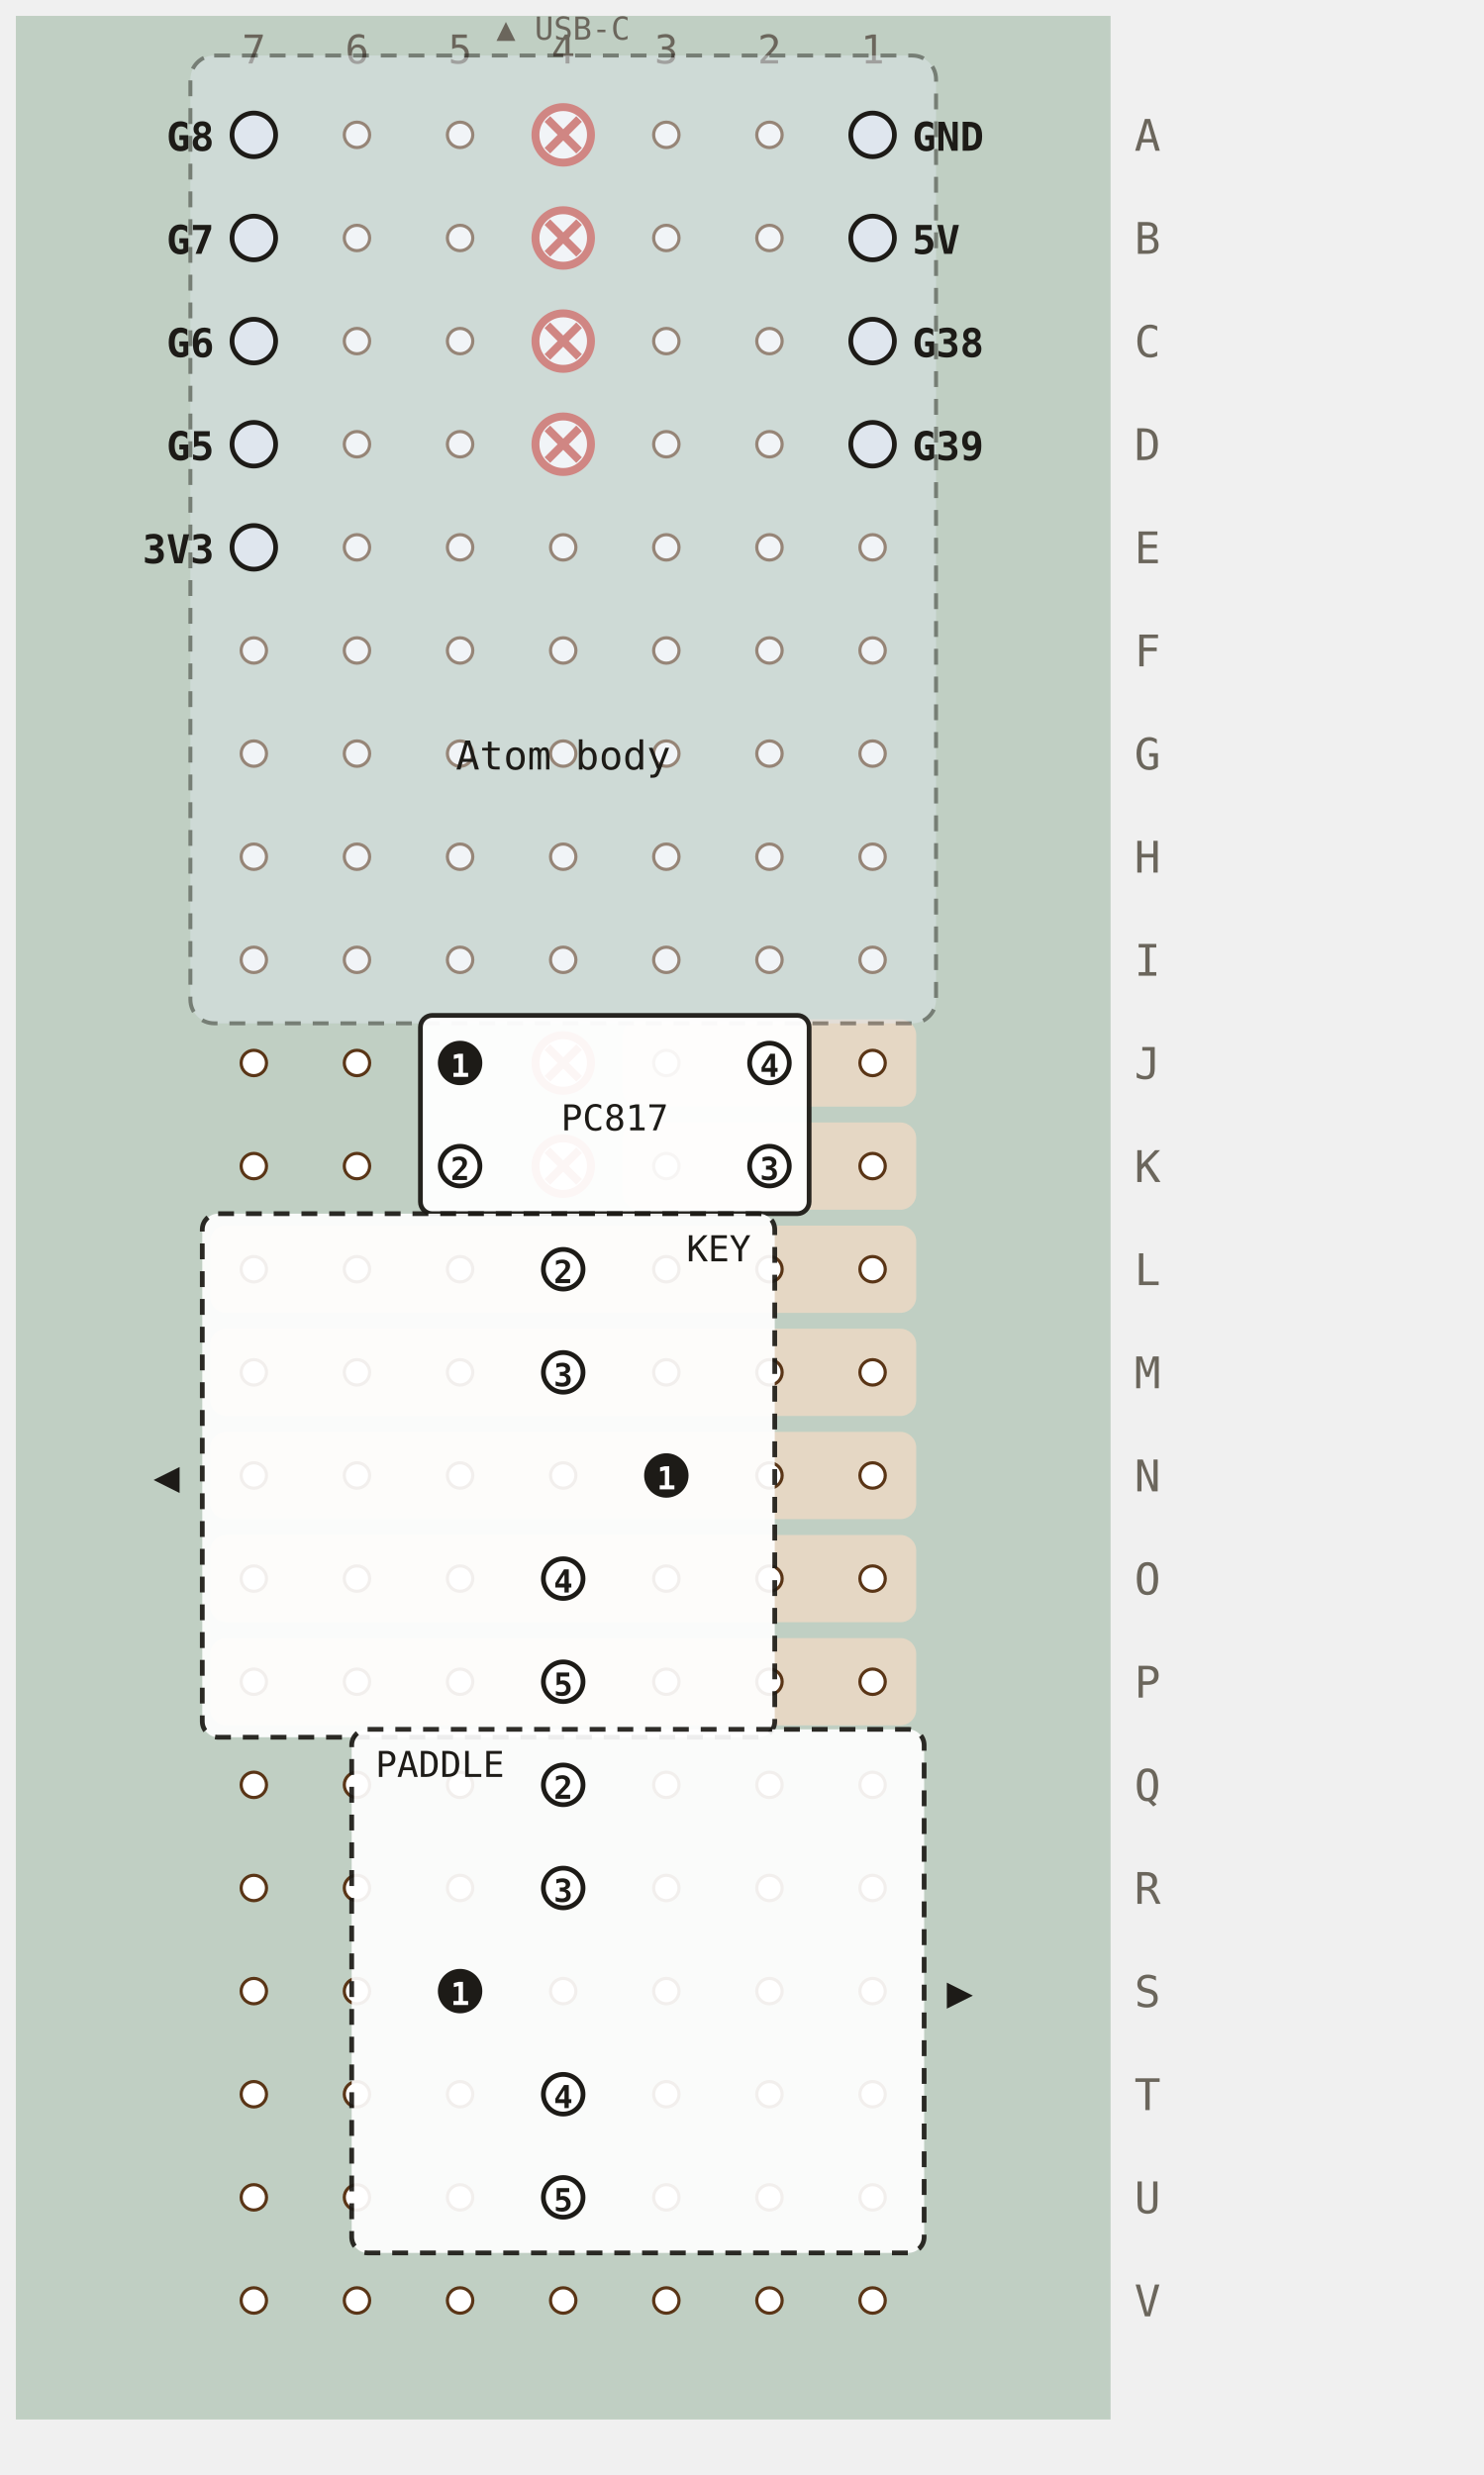
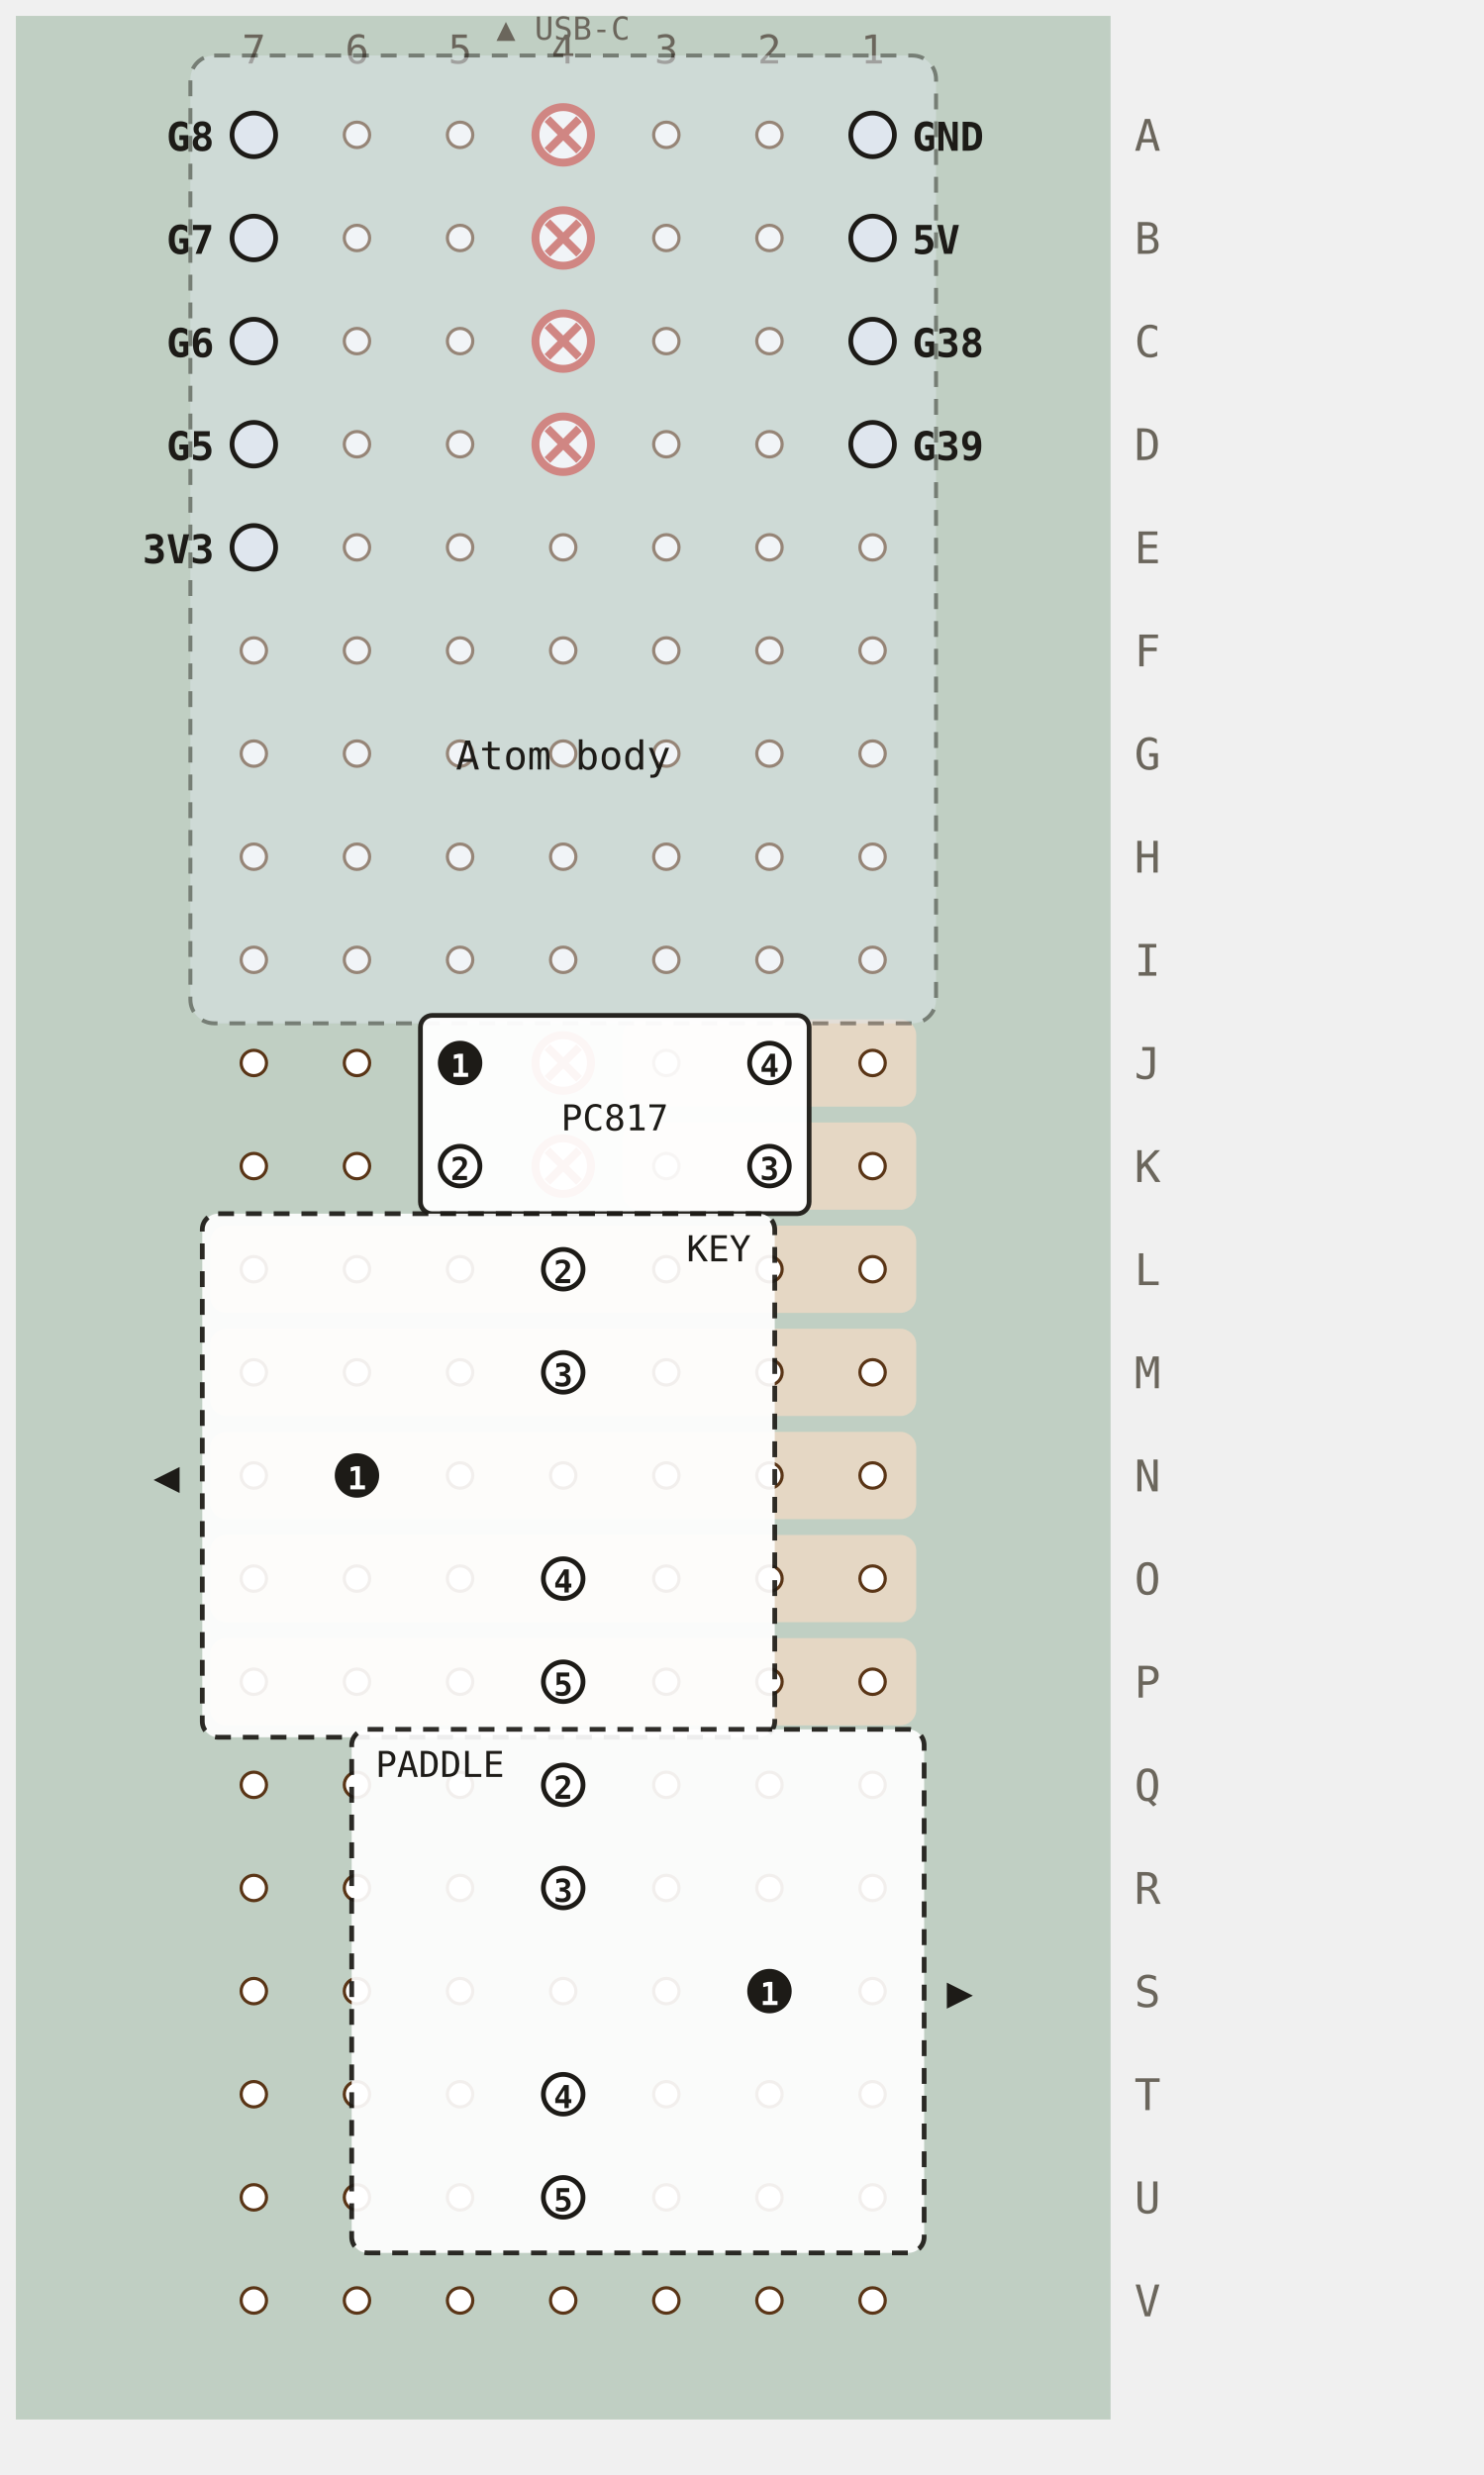
<svg xmlns="http://www.w3.org/2000/svg" viewBox="0 0 374 624" width="374" height="624" font-family="Menlo,Consolas,monospace" style="background:#ffffff">
  <rect x="4" y="4" width="276" height="606" fill="#2f6b3a" opacity=".25" />
  <text x="286" y="38" font-size="11" fill="#6b665c">A</text>
  <circle cx="220" cy="34" r="3.2" fill="#ffffff" stroke="#5a3516" stroke-width=".8" />
  <circle cx="194" cy="34" r="3.2" fill="#ffffff" stroke="#5a3516" stroke-width=".8" />
  <circle cx="168" cy="34" r="3.2" fill="#ffffff" stroke="#5a3516" stroke-width=".8" />
  <circle cx="142" cy="34" r="7" fill="#ffffff" stroke="#c3362b" stroke-width="2" />
  <path d="M138 30L146 38M146 30L138 38" stroke="#c3362b" stroke-width="2" />
  <circle cx="116" cy="34" r="3.2" fill="#ffffff" stroke="#5a3516" stroke-width=".8" />
  <circle cx="90" cy="34" r="3.2" fill="#ffffff" stroke="#5a3516" stroke-width=".8" />
  <circle cx="64" cy="34" r="3.2" fill="#ffffff" stroke="#5a3516" stroke-width=".8" />
  <text x="286" y="64" font-size="11" fill="#6b665c">B</text>
  <circle cx="220" cy="60" r="3.2" fill="#ffffff" stroke="#5a3516" stroke-width=".8" />
  <circle cx="194" cy="60" r="3.2" fill="#ffffff" stroke="#5a3516" stroke-width=".8" />
  <circle cx="168" cy="60" r="3.2" fill="#ffffff" stroke="#5a3516" stroke-width=".8" />
  <circle cx="142" cy="60" r="7" fill="#ffffff" stroke="#c3362b" stroke-width="2" />
  <path d="M138 56L146 64M146 56L138 64" stroke="#c3362b" stroke-width="2" />
  <circle cx="116" cy="60" r="3.2" fill="#ffffff" stroke="#5a3516" stroke-width=".8" />
  <circle cx="90" cy="60" r="3.2" fill="#ffffff" stroke="#5a3516" stroke-width=".8" />
  <circle cx="64" cy="60" r="3.2" fill="#ffffff" stroke="#5a3516" stroke-width=".8" />
  <text x="286" y="90" font-size="11" fill="#6b665c">C</text>
  <circle cx="220" cy="86" r="3.2" fill="#ffffff" stroke="#5a3516" stroke-width=".8" />
  <circle cx="194" cy="86" r="3.2" fill="#ffffff" stroke="#5a3516" stroke-width=".8" />
  <circle cx="168" cy="86" r="3.2" fill="#ffffff" stroke="#5a3516" stroke-width=".8" />
  <circle cx="142" cy="86" r="7" fill="#ffffff" stroke="#c3362b" stroke-width="2" />
  <path d="M138 82L146 90M146 82L138 90" stroke="#c3362b" stroke-width="2" />
  <circle cx="116" cy="86" r="3.2" fill="#ffffff" stroke="#5a3516" stroke-width=".8" />
  <circle cx="90" cy="86" r="3.2" fill="#ffffff" stroke="#5a3516" stroke-width=".8" />
  <circle cx="64" cy="86" r="3.2" fill="#ffffff" stroke="#5a3516" stroke-width=".8" />
  <text x="286" y="116" font-size="11" fill="#6b665c">D</text>
  <circle cx="220" cy="112" r="3.2" fill="#ffffff" stroke="#5a3516" stroke-width=".8" />
  <circle cx="194" cy="112" r="3.2" fill="#ffffff" stroke="#5a3516" stroke-width=".8" />
  <circle cx="168" cy="112" r="3.2" fill="#ffffff" stroke="#5a3516" stroke-width=".8" />
  <circle cx="142" cy="112" r="7" fill="#ffffff" stroke="#c3362b" stroke-width="2" />
  <path d="M138 108L146 116M146 108L138 116" stroke="#c3362b" stroke-width="2" />
  <circle cx="116" cy="112" r="3.2" fill="#ffffff" stroke="#5a3516" stroke-width=".8" />
  <circle cx="90" cy="112" r="3.2" fill="#ffffff" stroke="#5a3516" stroke-width=".8" />
  <circle cx="64" cy="112" r="3.2" fill="#ffffff" stroke="#5a3516" stroke-width=".8" />
  <text x="286" y="142" font-size="11" fill="#6b665c">E</text>
  <circle cx="220" cy="138" r="3.2" fill="#ffffff" stroke="#5a3516" stroke-width=".8" />
  <circle cx="194" cy="138" r="3.2" fill="#ffffff" stroke="#5a3516" stroke-width=".8" />
  <circle cx="168" cy="138" r="3.2" fill="#ffffff" stroke="#5a3516" stroke-width=".8" />
  <circle cx="142" cy="138" r="3.2" fill="#ffffff" stroke="#5a3516" stroke-width=".8" />
  <circle cx="116" cy="138" r="3.2" fill="#ffffff" stroke="#5a3516" stroke-width=".8" />
  <circle cx="90" cy="138" r="3.2" fill="#ffffff" stroke="#5a3516" stroke-width=".8" />
  <circle cx="64" cy="138" r="3.2" fill="#ffffff" stroke="#5a3516" stroke-width=".8" />
  <text x="286" y="168" font-size="11" fill="#6b665c">F</text>
  <circle cx="220" cy="164" r="3.2" fill="#ffffff" stroke="#5a3516" stroke-width=".8" />
  <circle cx="194" cy="164" r="3.2" fill="#ffffff" stroke="#5a3516" stroke-width=".8" />
  <circle cx="168" cy="164" r="3.2" fill="#ffffff" stroke="#5a3516" stroke-width=".8" />
  <circle cx="142" cy="164" r="3.2" fill="#ffffff" stroke="#5a3516" stroke-width=".8" />
  <circle cx="116" cy="164" r="3.2" fill="#ffffff" stroke="#5a3516" stroke-width=".8" />
  <circle cx="90" cy="164" r="3.2" fill="#ffffff" stroke="#5a3516" stroke-width=".8" />
  <circle cx="64" cy="164" r="3.2" fill="#ffffff" stroke="#5a3516" stroke-width=".8" />
  <text x="286" y="194" font-size="11" fill="#6b665c">G</text>
  <circle cx="220" cy="190" r="3.2" fill="#ffffff" stroke="#5a3516" stroke-width=".8" />
  <circle cx="194" cy="190" r="3.2" fill="#ffffff" stroke="#5a3516" stroke-width=".8" />
  <circle cx="168" cy="190" r="3.2" fill="#ffffff" stroke="#5a3516" stroke-width=".8" />
  <circle cx="142" cy="190" r="3.2" fill="#ffffff" stroke="#5a3516" stroke-width=".8" />
  <circle cx="116" cy="190" r="3.2" fill="#ffffff" stroke="#5a3516" stroke-width=".8" />
  <circle cx="90" cy="190" r="3.2" fill="#ffffff" stroke="#5a3516" stroke-width=".8" />
  <circle cx="64" cy="190" r="3.2" fill="#ffffff" stroke="#5a3516" stroke-width=".8" />
  <text x="286" y="220" font-size="11" fill="#6b665c">H</text>
  <circle cx="220" cy="216" r="3.2" fill="#ffffff" stroke="#5a3516" stroke-width=".8" />
  <circle cx="194" cy="216" r="3.2" fill="#ffffff" stroke="#5a3516" stroke-width=".8" />
  <circle cx="168" cy="216" r="3.2" fill="#ffffff" stroke="#5a3516" stroke-width=".8" />
  <circle cx="142" cy="216" r="3.2" fill="#ffffff" stroke="#5a3516" stroke-width=".8" />
  <circle cx="116" cy="216" r="3.2" fill="#ffffff" stroke="#5a3516" stroke-width=".8" />
  <circle cx="90" cy="216" r="3.2" fill="#ffffff" stroke="#5a3516" stroke-width=".8" />
  <circle cx="64" cy="216" r="3.2" fill="#ffffff" stroke="#5a3516" stroke-width=".8" />
  <text x="286" y="246" font-size="11" fill="#6b665c">I</text>
  <circle cx="220" cy="242" r="3.2" fill="#ffffff" stroke="#5a3516" stroke-width=".8" />
  <circle cx="194" cy="242" r="3.2" fill="#ffffff" stroke="#5a3516" stroke-width=".8" />
  <circle cx="168" cy="242" r="3.2" fill="#ffffff" stroke="#5a3516" stroke-width=".8" />
  <circle cx="142" cy="242" r="3.2" fill="#ffffff" stroke="#5a3516" stroke-width=".8" />
  <circle cx="116" cy="242" r="3.2" fill="#ffffff" stroke="#5a3516" stroke-width=".8" />
  <circle cx="90" cy="242" r="3.2" fill="#ffffff" stroke="#5a3516" stroke-width=".8" />
  <circle cx="64" cy="242" r="3.2" fill="#ffffff" stroke="#5a3516" stroke-width=".8" />
  <rect x="157" y="257" width="74" height="22" fill="#e9d8c4" opacity=".9" rx="4" />
  <text x="286" y="272" font-size="11" fill="#6b665c">J</text>
  <circle cx="220" cy="268" r="3.2" fill="#ffffff" stroke="#5a3516" stroke-width=".8" />
  <circle cx="194" cy="268" r="3.2" fill="#ffffff" stroke="#5a3516" stroke-width=".8" />
  <circle cx="168" cy="268" r="3.2" fill="#ffffff" stroke="#5a3516" stroke-width=".8" />
  <circle cx="142" cy="268" r="7" fill="#ffffff" stroke="#c3362b" stroke-width="2" />
  <path d="M138 264L146 272M146 264L138 272" stroke="#c3362b" stroke-width="2" />
  <circle cx="116" cy="268" r="3.2" fill="#ffffff" stroke="#5a3516" stroke-width=".8" />
  <circle cx="90" cy="268" r="3.2" fill="#ffffff" stroke="#5a3516" stroke-width=".8" />
  <circle cx="64" cy="268" r="3.2" fill="#ffffff" stroke="#5a3516" stroke-width=".8" />
  <rect x="157" y="283" width="74" height="22" fill="#e9d8c4" opacity=".9" rx="4" />
  <text x="286" y="298" font-size="11" fill="#6b665c">K</text>
  <circle cx="220" cy="294" r="3.2" fill="#ffffff" stroke="#5a3516" stroke-width=".8" />
  <circle cx="194" cy="294" r="3.2" fill="#ffffff" stroke="#5a3516" stroke-width=".8" />
  <circle cx="168" cy="294" r="3.2" fill="#ffffff" stroke="#5a3516" stroke-width=".8" />
  <circle cx="142" cy="294" r="7" fill="#ffffff" stroke="#c3362b" stroke-width="2" />
  <path d="M138 290L146 298M146 290L138 298" stroke="#c3362b" stroke-width="2" />
  <circle cx="116" cy="294" r="3.2" fill="#ffffff" stroke="#5a3516" stroke-width=".8" />
  <circle cx="90" cy="294" r="3.2" fill="#ffffff" stroke="#5a3516" stroke-width=".8" />
  <circle cx="64" cy="294" r="3.2" fill="#ffffff" stroke="#5a3516" stroke-width=".8" />
  <rect x="53" y="309" width="178" height="22" fill="#e9d8c4" opacity=".9" rx="4" />
  <text x="286" y="324" font-size="11" fill="#6b665c">L</text>
  <circle cx="220" cy="320" r="3.2" fill="#ffffff" stroke="#5a3516" stroke-width=".8" />
  <circle cx="194" cy="320" r="3.2" fill="#ffffff" stroke="#5a3516" stroke-width=".8" />
  <circle cx="168" cy="320" r="3.2" fill="#ffffff" stroke="#5a3516" stroke-width=".8" />
  <circle cx="142" cy="320" r="3.2" fill="#ffffff" stroke="#5a3516" stroke-width=".8" />
  <circle cx="116" cy="320" r="3.2" fill="#ffffff" stroke="#5a3516" stroke-width=".8" />
  <circle cx="90" cy="320" r="3.2" fill="#ffffff" stroke="#5a3516" stroke-width=".8" />
  <circle cx="64" cy="320" r="3.2" fill="#ffffff" stroke="#5a3516" stroke-width=".8" />
  <rect x="53" y="335" width="178" height="22" fill="#e9d8c4" opacity=".9" rx="4" />
  <text x="286" y="350" font-size="11" fill="#6b665c">M</text>
  <circle cx="220" cy="346" r="3.2" fill="#ffffff" stroke="#5a3516" stroke-width=".8" />
  <circle cx="194" cy="346" r="3.2" fill="#ffffff" stroke="#5a3516" stroke-width=".8" />
  <circle cx="168" cy="346" r="3.2" fill="#ffffff" stroke="#5a3516" stroke-width=".8" />
  <circle cx="142" cy="346" r="3.2" fill="#ffffff" stroke="#5a3516" stroke-width=".8" />
  <circle cx="116" cy="346" r="3.2" fill="#ffffff" stroke="#5a3516" stroke-width=".8" />
  <circle cx="90" cy="346" r="3.2" fill="#ffffff" stroke="#5a3516" stroke-width=".8" />
  <circle cx="64" cy="346" r="3.2" fill="#ffffff" stroke="#5a3516" stroke-width=".8" />
  <rect x="53" y="361" width="178" height="22" fill="#e9d8c4" opacity=".9" rx="4" />
  <text x="286" y="376" font-size="11" fill="#6b665c">N</text>
  <circle cx="220" cy="372" r="3.2" fill="#ffffff" stroke="#5a3516" stroke-width=".8" />
  <circle cx="194" cy="372" r="3.2" fill="#ffffff" stroke="#5a3516" stroke-width=".8" />
  <circle cx="168" cy="372" r="3.2" fill="#ffffff" stroke="#5a3516" stroke-width=".8" />
  <circle cx="142" cy="372" r="3.2" fill="#ffffff" stroke="#5a3516" stroke-width=".8" />
  <circle cx="116" cy="372" r="3.2" fill="#ffffff" stroke="#5a3516" stroke-width=".8" />
  <circle cx="90" cy="372" r="3.2" fill="#ffffff" stroke="#5a3516" stroke-width=".8" />
  <circle cx="64" cy="372" r="3.2" fill="#ffffff" stroke="#5a3516" stroke-width=".8" />
  <rect x="53" y="387" width="178" height="22" fill="#e9d8c4" opacity=".9" rx="4" />
  <text x="286" y="402" font-size="11" fill="#6b665c">O</text>
  <circle cx="220" cy="398" r="3.2" fill="#ffffff" stroke="#5a3516" stroke-width=".8" />
  <circle cx="194" cy="398" r="3.2" fill="#ffffff" stroke="#5a3516" stroke-width=".8" />
  <circle cx="168" cy="398" r="3.2" fill="#ffffff" stroke="#5a3516" stroke-width=".8" />
  <circle cx="142" cy="398" r="3.2" fill="#ffffff" stroke="#5a3516" stroke-width=".8" />
  <circle cx="116" cy="398" r="3.2" fill="#ffffff" stroke="#5a3516" stroke-width=".8" />
  <circle cx="90" cy="398" r="3.2" fill="#ffffff" stroke="#5a3516" stroke-width=".8" />
  <circle cx="64" cy="398" r="3.2" fill="#ffffff" stroke="#5a3516" stroke-width=".8" />
  <rect x="53" y="413" width="178" height="22" fill="#e9d8c4" opacity=".9" rx="4" />
  <text x="286" y="428" font-size="11" fill="#6b665c">P</text>
  <circle cx="220" cy="424" r="3.2" fill="#ffffff" stroke="#5a3516" stroke-width=".8" />
  <circle cx="194" cy="424" r="3.2" fill="#ffffff" stroke="#5a3516" stroke-width=".8" />
  <circle cx="168" cy="424" r="3.2" fill="#ffffff" stroke="#5a3516" stroke-width=".8" />
  <circle cx="142" cy="424" r="3.2" fill="#ffffff" stroke="#5a3516" stroke-width=".8" />
  <circle cx="116" cy="424" r="3.2" fill="#ffffff" stroke="#5a3516" stroke-width=".8" />
  <circle cx="90" cy="424" r="3.2" fill="#ffffff" stroke="#5a3516" stroke-width=".8" />
  <circle cx="64" cy="424" r="3.2" fill="#ffffff" stroke="#5a3516" stroke-width=".8" />
  <text x="286" y="454" font-size="11" fill="#6b665c">Q</text>
  <circle cx="220" cy="450" r="3.2" fill="#ffffff" stroke="#5a3516" stroke-width=".8" />
  <circle cx="194" cy="450" r="3.2" fill="#ffffff" stroke="#5a3516" stroke-width=".8" />
  <circle cx="168" cy="450" r="3.2" fill="#ffffff" stroke="#5a3516" stroke-width=".8" />
  <circle cx="142" cy="450" r="3.2" fill="#ffffff" stroke="#5a3516" stroke-width=".8" />
  <circle cx="116" cy="450" r="3.2" fill="#ffffff" stroke="#5a3516" stroke-width=".8" />
  <circle cx="90" cy="450" r="3.2" fill="#ffffff" stroke="#5a3516" stroke-width=".8" />
  <circle cx="64" cy="450" r="3.2" fill="#ffffff" stroke="#5a3516" stroke-width=".8" />
  <text x="286" y="480" font-size="11" fill="#6b665c">R</text>
  <circle cx="220" cy="476" r="3.2" fill="#ffffff" stroke="#5a3516" stroke-width=".8" />
  <circle cx="194" cy="476" r="3.2" fill="#ffffff" stroke="#5a3516" stroke-width=".8" />
  <circle cx="168" cy="476" r="3.2" fill="#ffffff" stroke="#5a3516" stroke-width=".8" />
  <circle cx="142" cy="476" r="3.2" fill="#ffffff" stroke="#5a3516" stroke-width=".8" />
  <circle cx="116" cy="476" r="3.2" fill="#ffffff" stroke="#5a3516" stroke-width=".8" />
  <circle cx="90" cy="476" r="3.2" fill="#ffffff" stroke="#5a3516" stroke-width=".8" />
  <circle cx="64" cy="476" r="3.2" fill="#ffffff" stroke="#5a3516" stroke-width=".8" />
  <text x="286" y="506" font-size="11" fill="#6b665c">S</text>
  <circle cx="220" cy="502" r="3.2" fill="#ffffff" stroke="#5a3516" stroke-width=".8" />
  <circle cx="194" cy="502" r="3.2" fill="#ffffff" stroke="#5a3516" stroke-width=".8" />
  <circle cx="168" cy="502" r="3.2" fill="#ffffff" stroke="#5a3516" stroke-width=".8" />
  <circle cx="142" cy="502" r="3.2" fill="#ffffff" stroke="#5a3516" stroke-width=".8" />
  <circle cx="116" cy="502" r="3.2" fill="#ffffff" stroke="#5a3516" stroke-width=".8" />
  <circle cx="90" cy="502" r="3.2" fill="#ffffff" stroke="#5a3516" stroke-width=".8" />
  <circle cx="64" cy="502" r="3.2" fill="#ffffff" stroke="#5a3516" stroke-width=".8" />
  <text x="286" y="532" font-size="11" fill="#6b665c">T</text>
  <circle cx="220" cy="528" r="3.2" fill="#ffffff" stroke="#5a3516" stroke-width=".8" />
  <circle cx="194" cy="528" r="3.2" fill="#ffffff" stroke="#5a3516" stroke-width=".8" />
  <circle cx="168" cy="528" r="3.2" fill="#ffffff" stroke="#5a3516" stroke-width=".8" />
  <circle cx="142" cy="528" r="3.2" fill="#ffffff" stroke="#5a3516" stroke-width=".8" />
  <circle cx="116" cy="528" r="3.2" fill="#ffffff" stroke="#5a3516" stroke-width=".8" />
  <circle cx="90" cy="528" r="3.2" fill="#ffffff" stroke="#5a3516" stroke-width=".8" />
  <circle cx="64" cy="528" r="3.2" fill="#ffffff" stroke="#5a3516" stroke-width=".8" />
  <text x="286" y="558" font-size="11" fill="#6b665c">U</text>
  <circle cx="220" cy="554" r="3.2" fill="#ffffff" stroke="#5a3516" stroke-width=".8" />
  <circle cx="194" cy="554" r="3.2" fill="#ffffff" stroke="#5a3516" stroke-width=".8" />
  <circle cx="168" cy="554" r="3.2" fill="#ffffff" stroke="#5a3516" stroke-width=".8" />
  <circle cx="142" cy="554" r="3.2" fill="#ffffff" stroke="#5a3516" stroke-width=".8" />
  <circle cx="116" cy="554" r="3.2" fill="#ffffff" stroke="#5a3516" stroke-width=".8" />
  <circle cx="90" cy="554" r="3.2" fill="#ffffff" stroke="#5a3516" stroke-width=".8" />
  <circle cx="64" cy="554" r="3.2" fill="#ffffff" stroke="#5a3516" stroke-width=".8" />
  <text x="286" y="584" font-size="11" fill="#6b665c">V</text>
  <circle cx="220" cy="580" r="3.2" fill="#ffffff" stroke="#5a3516" stroke-width=".8" />
  <circle cx="194" cy="580" r="3.2" fill="#ffffff" stroke="#5a3516" stroke-width=".8" />
  <circle cx="168" cy="580" r="3.2" fill="#ffffff" stroke="#5a3516" stroke-width=".8" />
  <circle cx="142" cy="580" r="3.2" fill="#ffffff" stroke="#5a3516" stroke-width=".8" />
  <circle cx="116" cy="580" r="3.2" fill="#ffffff" stroke="#5a3516" stroke-width=".8" />
  <circle cx="90" cy="580" r="3.2" fill="#ffffff" stroke="#5a3516" stroke-width=".8" />
  <circle cx="64" cy="580" r="3.2" fill="#ffffff" stroke="#5a3516" stroke-width=".8" />
  <text x="217" y="16" font-size="10" fill="#6b665c">1</text>
  <text x="191" y="16" font-size="10" fill="#6b665c">2</text>
  <text x="165" y="16" font-size="10" fill="#6b665c">3</text>
  <text x="139" y="16" font-size="10" fill="#6b665c">4</text>
  <text x="113" y="16" font-size="10" fill="#6b665c">5</text>
  <text x="87" y="16" font-size="10" fill="#6b665c">6</text>
  <text x="61" y="16" font-size="10" fill="#6b665c">7</text>
  <rect x="48" y="14" width="188" height="244" fill="#dfe6ee" opacity=".45" stroke="#1d1b17" stroke-dasharray="4 3" rx="6" />
  <text x="142.0" y="194" font-size="10" text-anchor="middle" fill="#1d1b17">Atom body</text>
  <text x="142.0" y="10" font-size="8" text-anchor="middle" fill="#6b665c">▲ USB-C</text>
  <circle cx="220" cy="34" r="5.5" fill="#dfe6ee" stroke="#1d1b17" stroke-width="1.2" />
  <text x="230" y="38" font-size="10" text-anchor="start" fill="#1d1b17" font-weight="600">GND</text>
  <circle cx="220" cy="60" r="5.5" fill="#dfe6ee" stroke="#1d1b17" stroke-width="1.2" />
  <text x="230" y="64" font-size="10" text-anchor="start" fill="#1d1b17" font-weight="600">5V</text>
  <circle cx="220" cy="86" r="5.5" fill="#dfe6ee" stroke="#1d1b17" stroke-width="1.2" />
  <text x="230" y="90" font-size="10" text-anchor="start" fill="#1d1b17" font-weight="600">G38</text>
  <circle cx="220" cy="112" r="5.5" fill="#dfe6ee" stroke="#1d1b17" stroke-width="1.2" />
  <text x="230" y="116" font-size="10" text-anchor="start" fill="#1d1b17" font-weight="600">G39</text>
  <circle cx="64" cy="34" r="5.5" fill="#dfe6ee" stroke="#1d1b17" stroke-width="1.2" />
  <text x="54" y="38" font-size="10" text-anchor="end" fill="#1d1b17" font-weight="600">G8</text>
  <circle cx="64" cy="60" r="5.5" fill="#dfe6ee" stroke="#1d1b17" stroke-width="1.2" />
  <text x="54" y="64" font-size="10" text-anchor="end" fill="#1d1b17" font-weight="600">G7</text>
  <circle cx="64" cy="86" r="5.5" fill="#dfe6ee" stroke="#1d1b17" stroke-width="1.2" />
  <text x="54" y="90" font-size="10" text-anchor="end" fill="#1d1b17" font-weight="600">G6</text>
  <circle cx="64" cy="112" r="5.5" fill="#dfe6ee" stroke="#1d1b17" stroke-width="1.2" />
  <text x="54" y="116" font-size="10" text-anchor="end" fill="#1d1b17" font-weight="600">G5</text>
  <circle cx="64" cy="138" r="5.5" fill="#dfe6ee" stroke="#1d1b17" stroke-width="1.2" />
  <text x="54" y="142" font-size="10" text-anchor="end" fill="#1d1b17" font-weight="600">3V3</text>
  <rect x="106" y="256" width="98" height="50" fill="#ffffff" stroke="#1d1b17" stroke-width="1.2" rx="3" opacity=".95" />
  <text x="155.0" y="285.0" font-size="9" text-anchor="middle" fill="#1d1b17">PC817</text>
  <circle cx="116" cy="268" r="5" fill="#1d1b17" stroke="#1d1b17" stroke-width="1.2" />
  <text x="116" y="271.5" font-size="8" text-anchor="middle" fill="#ffffff" font-weight="600">1</text>
  <circle cx="116" cy="294" r="5" fill="#ffffff" stroke="#1d1b17" stroke-width="1.2" />
  <text x="116" y="297.5" font-size="8" text-anchor="middle" fill="#1d1b17" font-weight="600">2</text>
  <circle cx="194" cy="294" r="5" fill="#ffffff" stroke="#1d1b17" stroke-width="1.2" />
  <text x="194" y="297.5" font-size="8" text-anchor="middle" fill="#1d1b17" font-weight="600">3</text>
  <circle cx="194" cy="268" r="5" fill="#ffffff" stroke="#1d1b17" stroke-width="1.2" />
  <text x="194" y="271.5" font-size="8" text-anchor="middle" fill="#1d1b17" font-weight="600">4</text>
  <rect x="51" y="306" width="144.331" height="132" fill="#ffffff" stroke="#1d1b17" stroke-width="1.2" stroke-dasharray="4 3" rx="4" opacity=".92" />
  <text x="189.331" y="318" font-size="9" text-anchor="end" fill="#1d1b17">KEY</text>
  <text x="42" y="376.0" font-size="11" text-anchor="middle" fill="#1d1b17">◀</text>
  <circle cx="142" cy="320" r="5" fill="#ffffff" stroke="#1d1b17" stroke-width="1.2" />
  <text x="142" y="323.5" font-size="8" text-anchor="middle" fill="#1d1b17" font-weight="600">2</text>
  <circle cx="142" cy="346" r="5" fill="#ffffff" stroke="#1d1b17" stroke-width="1.2" />
  <text x="142" y="349.5" font-size="8" text-anchor="middle" fill="#1d1b17" font-weight="600">3</text>
  <circle cx="142" cy="398" r="5" fill="#ffffff" stroke="#1d1b17" stroke-width="1.2" />
  <text x="142" y="401.5" font-size="8" text-anchor="middle" fill="#1d1b17" font-weight="600">4</text>
  <circle cx="142" cy="424" r="5" fill="#ffffff" stroke="#1d1b17" stroke-width="1.2" />
  <text x="142" y="427.5" font-size="8" text-anchor="middle" fill="#1d1b17" font-weight="600">5</text>
-   <circle cx="168" cy="372" r="5" fill="#1d1b17" stroke="#1d1b17" stroke-width="1.2" />
-   <text x="168" y="375.5" font-size="8" text-anchor="middle" fill="#ffffff" font-weight="600">1</text>
+   <circle cx="90" cy="372" r="5" fill="#1d1b17" stroke="#1d1b17" stroke-width="1.2" />
+   <text x="90" y="375.5" font-size="8" text-anchor="middle" fill="#ffffff" font-weight="600">1</text>
  <rect x="88.669" y="436" width="144.331" height="132" fill="#ffffff" stroke="#1d1b17" stroke-width="1.2" stroke-dasharray="4 3" rx="4" opacity=".92" />
  <text x="94.669" y="448" font-size="9" text-anchor="start" fill="#1d1b17">PADDLE</text>
  <text x="242" y="506.0" font-size="11" text-anchor="middle" fill="#1d1b17">▶</text>
  <circle cx="142" cy="450" r="5" fill="#ffffff" stroke="#1d1b17" stroke-width="1.2" />
  <text x="142" y="453.5" font-size="8" text-anchor="middle" fill="#1d1b17" font-weight="600">2</text>
  <circle cx="142" cy="476" r="5" fill="#ffffff" stroke="#1d1b17" stroke-width="1.2" />
  <text x="142" y="479.5" font-size="8" text-anchor="middle" fill="#1d1b17" font-weight="600">3</text>
  <circle cx="142" cy="528" r="5" fill="#ffffff" stroke="#1d1b17" stroke-width="1.2" />
  <text x="142" y="531.5" font-size="8" text-anchor="middle" fill="#1d1b17" font-weight="600">4</text>
  <circle cx="142" cy="554" r="5" fill="#ffffff" stroke="#1d1b17" stroke-width="1.2" />
  <text x="142" y="557.5" font-size="8" text-anchor="middle" fill="#1d1b17" font-weight="600">5</text>
-   <circle cx="116" cy="502" r="5" fill="#1d1b17" stroke="#1d1b17" stroke-width="1.2" />
-   <text x="116" y="505.5" font-size="8" text-anchor="middle" fill="#ffffff" font-weight="600">1</text>
+   <circle cx="194" cy="502" r="5" fill="#1d1b17" stroke="#1d1b17" stroke-width="1.2" />
+   <text x="194" y="505.5" font-size="8" text-anchor="middle" fill="#ffffff" font-weight="600">1</text>
</svg>
